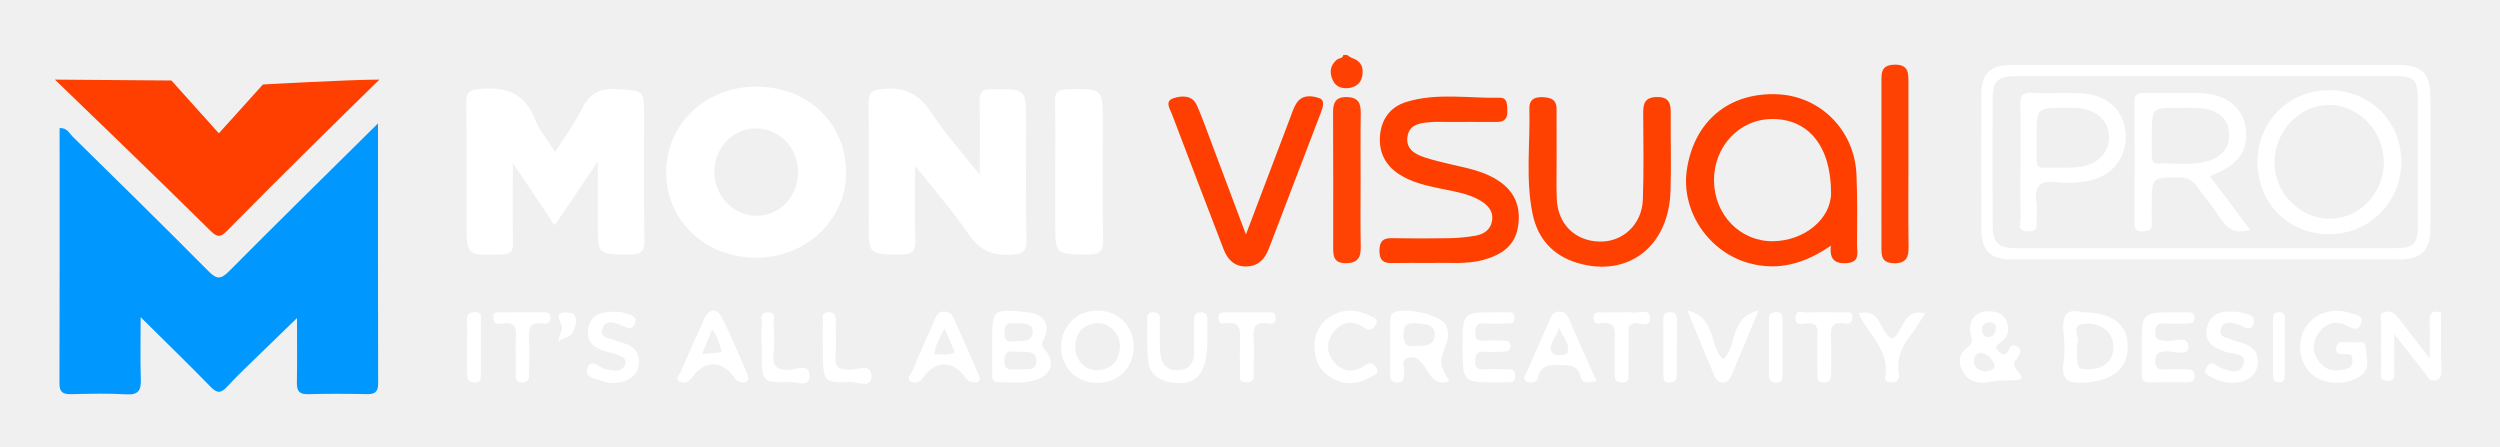
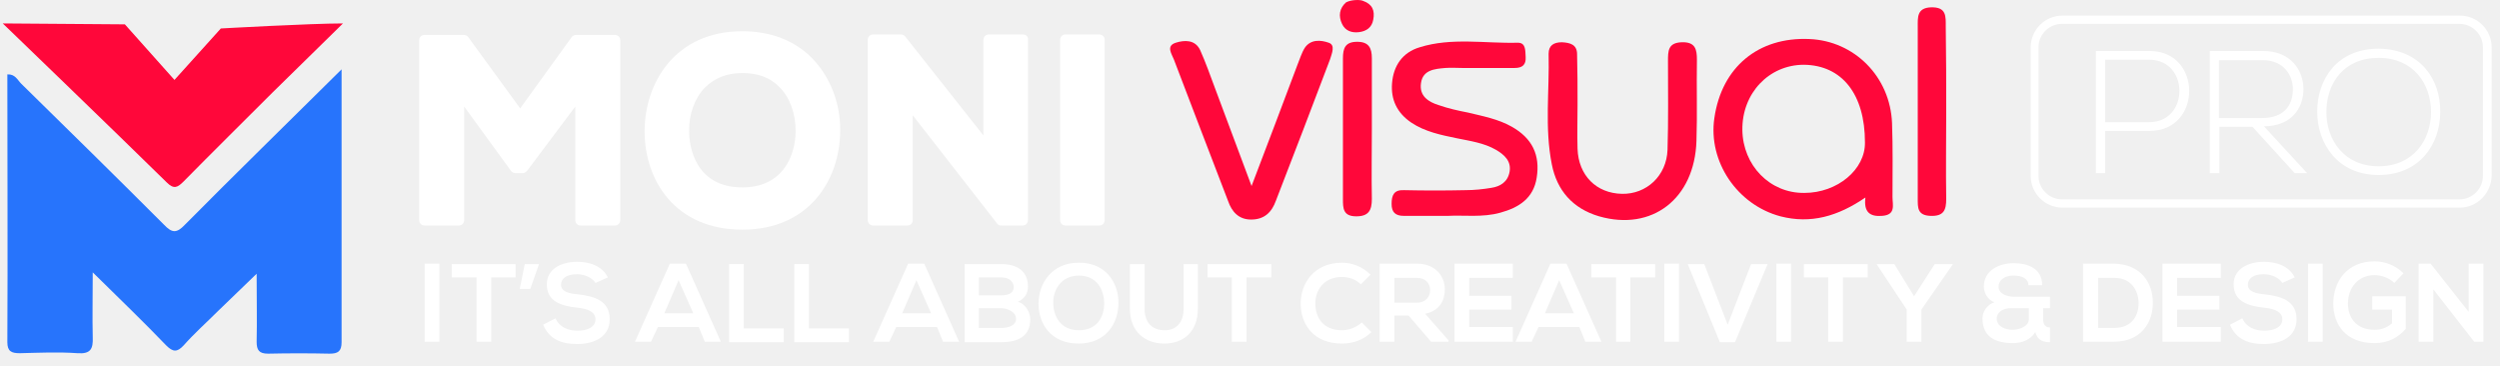
- <svg xmlns="http://www.w3.org/2000/svg" version="1.1" id="Layer_1" x="0px" y="0px" viewBox="338 330 700 125" fill="#FFFFFF" style="enable-background:new 0 0 1366 768;" xml:space="preserve">
+ <svg xmlns="http://www.w3.org/2000/svg" version="1.1" id="Layer_1" x="0px" y="0px" viewBox="0 0 544.3 79.6" style="enable-background:new 0 0 544.3 79.6;" xml:space="preserve">
  <style type="text/css">
- 	.st0{fill:#FE4103;}
- 	.st1{fill:#0098FE;}
- 	.st2{fill:#FE3F00;}
- 	.st3{fill:#FE4001;}
- 	.st4{fill:#FE3F01;}
- 	.st5{fill:#FFFFFF;}
- 	.st6{fill:#FE4204;}
- 	.st7{fill:#FE4305;}
- 	.st8{fill:#FFFFFF;}
- 	.st9{fill:#FFFFFF;}
- 	.st10{fill:#FFFFFF;}
- 	.st11{fill:#FFFFFF;}
- 	.st12{fill:#FFFFFF;}
- 	.st13{fill:#FFFFFF;}
- 	.st14{fill:#FFFFFF;}
- 	.st15{fill:#FFFFFF;}
- 	.st16{fill:#FFFFFF;}
- 	.st17{fill:#FFFFFF;}
- 	.st18{fill:#FFFFFF;}
+ 	.st0{fill:#FF073A;}
+ 	.st1{fill:#2774FC;}
+ 	.st2{fill:#FFFFFF;}
</style>
-   <path class="st0" d="M715.13,345.38c0.52,0.31,1,0.71,1.56,0.9c2.46,0.86,3.17,2.63,2.74,5c-0.38,2.04-1.79,3.09-3.74,3.36  c-1.94,0.27-3.66-0.32-4.52-2.19c-0.97-2.11-0.78-4.13,1.14-5.73c0.58-0.48,1.68-0.27,1.81-1.34  C714.47,345.38,714.8,345.38,715.13,345.38z" />
-   <path class="st1" d="M443.84,364.55c0,25.17-0.03,48.98,0.04,72.79c0.01,2.45-0.95,3.07-3.22,3.02c-5.48-0.12-10.97-0.13-16.45,0.01  c-2.49,0.06-3.12-0.99-3.08-3.23c0.1-5.57,0.03-11.15,0.03-18.09c-4.01,3.89-7.23,6.99-10.42,10.11c-3.07,3.01-6.22,5.94-9.13,9.1  c-1.75,1.9-2.85,1.89-4.67,0.02c-6.06-6.24-12.32-12.29-19.56-19.47c0,6.7-0.13,12.02,0.05,17.33c0.1,3.03-0.55,4.49-4.08,4.28  c-5.13-0.32-10.3-0.16-15.45-0.05c-2.25,0.05-3.25-0.52-3.25-3c0.07-23.82,0.04-47.63,0.04-71.51c2.07-0.13,2.7,1.46,3.67,2.41  c12.73,12.52,25.47,25.02,38.04,37.69c2.25,2.27,3.42,2.31,5.7,0.02C415.6,392.39,429.26,378.98,443.84,364.55z" />
-   <path class="st2" d="M444.23,352.29c-6.83,6.7-12.81,12.52-18.73,18.4c-7.98,7.91-15.95,15.83-23.83,23.83  c-1.62,1.64-2.59,2.23-4.59,0.24c-13.95-13.83-43.71-42.47-43.71-42.47l32.62,0.25l13.29,14.79l12.34-13.67  C411.61,353.66,435.7,352.29,444.23,352.29z" />
-   <path d="M493.45,372.57c2.77-4.39,5.55-8.09,7.54-12.16c2.09-4.28,4.9-5.75,9.72-5.45c7.63,0.47,7.65,0.13,7.65,7.5  c0,11.52-0.11,23.03,0.07,34.55c0.05,3.11-0.64,4.27-4.05,4.25c-9-0.05-9,0.12-9-8.62c0-5.26,0-10.52,0-17.38  c-4.42,6.53-8.09,11.94-12.08,17.83c-3.8-5.68-7.38-11.01-11.71-17.48c0,8.26-0.1,15.25,0.05,22.22c0.05,2.48-0.53,3.36-3.26,3.43  c-9.76,0.25-9.76,0.37-9.76-9.29c0-11.02,0.1-22.05-0.07-33.07c-0.04-2.88,0.56-3.64,3.71-3.97c7.45-0.78,12.67,1.16,15.52,8.49  C488.97,366.42,491.21,369.01,493.45,372.57z" />
-   <path d="M612.34,378.95c0-7.59,0.1-13.92-0.05-20.25c-0.06-2.56,0.35-3.69,3.4-3.71c9.63-0.06,9.63-0.21,9.63,9.32  c0,10.84-0.13,21.68,0.08,32.52c0.06,3.32-0.69,4.3-4.26,4.5c-5.34,0.3-8.86-1.28-11.92-5.75c-4.32-6.32-9.41-12.12-15-19.19  c0,7.68-0.16,14.16,0.07,20.62c0.11,3.11-0.64,4.26-4.04,4.24c-9-0.05-9,0.12-9-8.59c0-11.17,0.1-22.34-0.06-33.51  c-0.04-3.02,0.58-3.97,3.95-4.25c6.1-0.51,10.15,1.3,13.53,6.51C602.44,367.26,607.2,372.46,612.34,378.95z" />
-   <path class="st2" d="M739.22,403.63c-4.36,0-8.02-0.06-11.67,0.02c-2.35,0.06-3.27-0.99-3.3-3.24c-0.03-2.31,0.56-3.77,3.32-3.72  c5.48,0.1,10.96,0.09,16.44,0c2.3-0.04,4.62-0.29,6.89-0.65c2.45-0.39,4.46-1.61,4.87-4.24c0.45-2.86-1.38-4.59-3.66-5.86  c-3.24-1.79-6.87-2.33-10.44-3.07c-4.22-0.88-8.44-1.76-12.1-4.2c-3.76-2.52-5.5-6.14-5.18-10.53c0.34-4.67,2.81-8.19,7.36-9.59  c8.59-2.65,17.47-0.99,26.22-1.18c2.22-0.05,2.02,2.15,2.08,3.8c0.07,2.06-0.87,3-2.97,2.98c-4.65-0.04-9.3-0.01-13.95-0.01  c-1.49,0-3-0.08-4.48,0.05c-2.85,0.24-5.98,0.47-6.55,4c-0.55,3.44,2,4.98,4.83,5.89c2.51,0.81,5.09,1.43,7.67,2.02  c4.04,0.93,8.11,1.71,11.77,3.77c5.41,3.05,7.64,7.49,6.68,13.58c-0.86,5.47-4.72,7.93-9.68,9.31  C748.46,404.12,743.47,403.43,739.22,403.63z" />
-   <path class="st3" d="M773.86,373.77c0,3.95-0.12,7.9,0.03,11.84c0.25,7.08,5.06,11.85,11.93,12.03c6.55,0.17,11.92-4.75,12.18-11.75  c0.29-7.89,0.14-15.79,0.1-23.69c-0.01-2.66,0-4.91,3.71-5.03c3.64-0.11,4.03,1.92,4,4.71c-0.07,7.24,0.18,14.48-0.07,21.71  c-0.52,15.47-11.92,24.18-25.97,20.06c-7.08-2.08-11.27-6.96-12.67-13.87c-1.98-9.75-0.61-19.68-0.87-29.53  c-0.06-2.25,1.35-3.12,3.59-3.05c2.25,0.07,4,0.6,4.02,3.24c0.03,4.44,0.01,8.88,0.01,13.33  C773.85,373.77,773.86,373.77,773.86,373.77z" />
-   <path class="st4" d="M686.86,395.65c4.36-11.5,8.3-21.91,12.26-32.32c0.58-1.53,1.06-3.16,1.95-4.51c1.56-2.39,4.34-2.05,6.33-1.34  c1.82,0.65,0.89,2.86,0.32,4.36c-4.79,12.58-9.61,25.15-14.42,37.72c-1.15,3.01-3.04,5.08-6.56,5.05c-3.33-0.04-5.09-2.12-6.16-4.89  c-4.84-12.56-9.64-25.13-14.42-37.72c-0.6-1.57-2.15-3.71,0.5-4.53c2.29-0.71,5.17-0.9,6.46,2.02c1.46,3.3,2.67,6.71,3.94,10.09  C680.19,377.86,683.29,386.16,686.86,395.65z" />
-   <path class="st5" d="M633.46,377.52c0-6.24,0.1-12.49-0.05-18.73c-0.06-2.57,0.36-3.74,3.43-3.8c9.96-0.18,9.95-0.33,9.95,9.64  c0,10.85-0.13,21.69,0.08,32.54c0.06,3.32-1,4.12-4.23,4.09c-9.18-0.07-9.18,0.08-9.18-8.95  C633.46,387.38,633.46,382.45,633.46,377.52z" />
-   <path class="st6" d="M872.36,375.97c0,7.72-0.07,15.44,0.04,23.16c0.04,2.96-0.67,4.64-4.14,4.57c-3.52-0.07-3.46-2.23-3.46-4.66  c0.02-15.28,0.01-30.55,0.01-45.83c0-2.49-0.29-4.99,3.58-5.1c4.13-0.12,3.97,2.46,3.97,5.2  C872.35,360.86,872.36,368.42,872.36,375.97z" />
-   <path class="st7" d="M718.97,380.34c0,6.25-0.09,12.5,0.04,18.75c0.06,3.01-0.84,4.6-4.21,4.6c-3.55,0-3.51-2.24-3.51-4.63  c0-12.5,0.04-25.01-0.03-37.51c-0.02-2.74,0.64-4.42,3.84-4.37c3.11,0.05,3.95,1.63,3.91,4.4  C718.91,367.84,718.97,374.09,718.97,380.34z" />
-   <path class="st8" d="M996.39,425.77c1.35,0.56,3.99-1.04,4,1.44c0.01,2.69,1.72,5.93-1.56,8.14c-4.1,2.75-10.44,2.41-13.86-0.86  c-3.21-3.07-3.87-8.81-1.48-12.75c2.44-4,7.76-5.82,12.68-4.06c1.25,0.45,3.8,0.5,2.91,2.95c-0.82,2.25-2.45,1.34-3.98,0.54  c-2.94-1.53-5.6-0.77-7.55,1.65c-2.01,2.5-2.4,5.32-0.4,8.17c1.89,2.69,4.39,3.17,7.43,2.42c1.32-0.33,2.08-0.9,2.1-2.28  c0.02-1.04-0.03-1.97-1.49-1.97c-1.42,0-3.48,0.37-3.02-1.97C992.66,424.8,994.94,426.23,996.39,425.77z" />
-   <path class="st8" d="M1021.49,417.47c0.01,5.36-0.07,10.73,0.08,16.09c0.07,2.38-0.73,3.32-3.11,2.81  c-3.05-3.89-6.11-7.78-10.08-12.84c0,3.94,0.08,6.74-0.03,9.53c-0.06,1.44,0.86,3.66-1.94,3.59c-2.42-0.06-1.67-2.02-1.7-3.35  c-0.07-4.27-0.08-8.55,0.01-12.83c0.02-1.13-0.79-2.77,1.29-3.16c1.5-0.28,2.52,0.41,3.38,1.53c2.66,3.45,5.34,6.87,8.93,11.5  c0-4.45,0.13-7.35-0.04-10.23C1018.15,417.64,1019.11,416.81,1021.49,417.47z" />
-   <path class="st8" d="M937.67,427.31c0-9.89,0-9.89,9.95-9.86c1,0,1.99-0.02,2.99,0.01c1.05,0.03,1.96,0.19,1.88,1.62  c-0.08,1.39-1.04,1.48-2.05,1.5c-2.16,0.04-4.32,0.12-6.47-0.01c-2.08-0.13-2.45,0.88-2.5,2.65c-0.05,1.83,0.85,1.9,2.35,2.21  c2.44,0.51,6.85-1.9,6.93,1.6c0.06,3.06-4.32,1.07-6.68,1.37c-1.89,0.24-2.54,0.73-2.6,2.62c-0.06,2.06,0.85,2.5,2.66,2.4  c1.98-0.1,3.98-0.02,5.97-0.02c1.21,0,2.33,0.05,2.4,1.71c0.06,1.59-0.85,1.94-2.17,1.93c-3.48-0.01-6.97-0.07-10.45,0.03  c-1.82,0.05-2.25-0.82-2.21-2.39C937.72,432.23,937.67,429.77,937.67,427.31z" />
-   <path class="st9" d="M747.53,427.06c0-9.65,0-9.65,9.86-9.62c1,0,2,0.02,2.99,0c1.26-0.03,1.75,0.55,1.67,1.79  c-0.07,1.06-0.69,1.36-1.61,1.36c-2.33,0.01-4.66,0.12-6.98-0.02c-2.16-0.13-2.35,0.99-2.42,2.7c-0.09,1.94,0.9,2.14,2.43,2.08  c1.83-0.07,3.66-0.03,5.49,0c1.03,0.02,1.98,0.13,1.96,1.56c-0.03,1.39-0.96,1.55-1.99,1.57c-1.83,0.04-3.67,0.13-5.48-0.01  c-2.2-0.17-2.33,1.05-2.39,2.73c-0.07,1.78,0.65,2.3,2.33,2.21c1.99-0.1,3.99-0.05,5.98-0.01c1.26,0.02,2.77-0.36,2.87,1.71  c0.09,2.01-1.24,1.98-2.64,1.95c-0.66-0.01-1.33,0-1.99,0C747.53,437.12,747.53,437.12,747.53,427.06z" />
-   <path class="st10" d="M676.07,425.09c0,9.45-3.01,13.09-9.99,12.04c-3.44-0.52-6.14-2.33-6.57-5.77c-0.5-4.05-0.2-8.2-0.28-12.3  c-0.02-1.29,0.6-1.67,1.81-1.62c1.27,0.05,1.73,0.68,1.73,1.84c0.01,3.12-0.08,6.25,0.1,9.36c0.17,2.94,1.51,5.11,4.88,5.02  c3.32-0.09,4.62-2.12,4.61-5.21c-0.01-2.96,0.03-5.92-0.01-8.87c-0.02-1.34,0.29-2.17,1.91-2.15c1.67,0.02,1.84,0.97,1.82,2.24  C676.05,421.47,676.07,423.28,676.07,425.09z" />
-   <path class="st11" d="M963.09,417.25c0.66,0.04,1.36-0.03,1.98,0.16c1.72,0.54,4.6,0.46,3.92,3.08c-0.73,2.81-2.81,0.79-4.39,0.34  c-1.76-0.5-3.95-1.13-4.72,1.12c-0.91,2.64,1.82,2.56,3.31,3.25c1.04,0.48,2.22,0.64,3.3,1.05c2.39,0.91,3.88,2.61,3.73,5.22  c-0.16,2.73-1.71,4.55-4.39,5.34c-3.24,0.95-6.22,0.2-9.05-1.42c-0.87-0.5-1.85-1.04-1.15-2.22c0.56-0.96,1.22-2.1,2.68-1.06  c0.4,0.28,0.83,0.54,1.28,0.74c2.33,1.02,5.41,2.25,6.48-0.67c1.23-3.37-2.72-2.96-4.55-3.56c-3.47-1.14-6.39-2.58-5.6-6.74  C956.63,418.14,959.55,417.05,963.09,417.25z" />
-   <path class="st8" d="M510.49,417.31c0.07,0.01,1.16-0.13,2.03,0.24c1.35,0.58,3.86,0.55,3.37,2.67c-0.61,2.69-2.53,1.44-4.25,0.75  c-1.83-0.74-4.23-1.49-4.98,1.17c-0.71,2.56,1.96,2.5,3.51,3.14c1.07,0.44,2.23,0.64,3.29,1.08c2.39,0.98,3.67,2.72,3.45,5.36  c-0.22,2.58-1.68,4.18-4.1,5.02c-2.13,0.73-4.26,0.67-6.33-0.1c-1.71-0.64-4.72-0.93-4.12-3.14c0.96-3.58,3.21-0.67,4.97-0.21  c1.1,0.29,2.27,0.47,3.4,0.47c1.33-0.01,2.14-0.96,2.4-2.13c0.26-1.2-0.84-1.72-1.71-2.08c-1.22-0.51-2.52-0.8-3.8-1.16  c-3.19-0.9-5.53-2.6-4.96-6.24C503.25,418.32,506.01,417.15,510.49,417.31z" />
-   <path class="st11" d="M706.04,426.75c0.02-3.37,1.52-6.52,5.02-8.44c3.43-1.87,7-1.68,10.43,0.06c0.99,0.5,2.83,0.89,1.63,2.74  c-0.82,1.26-1.73,1.7-3.24,0.62c-3.29-2.34-6.36-1.59-8.64,1.49c-1.96,2.66-1.83,5.71,0.31,8.18c2.32,2.68,5.35,3.16,8.41,1.03  c1.34-0.94,2.33-1,3.28,0.37c1.29,1.86-0.62,2.26-1.52,2.79c-3.52,2.06-7.2,2.32-10.84,0.25  C707.58,433.96,706.08,431.01,706.04,426.75z" />
-   <path class="st8" d="M820.49,430.58c4.05-3.32,1.5-11.65,9.91-13.61c-2.73,6.54-5.08,12.11-7.39,17.69  c-0.51,1.25-0.91,2.44-2.66,2.41c-1.47-0.03-1.97-0.96-2.42-2.06c-2.36-5.71-4.73-11.42-7.5-18.1  C818.85,418.94,816.48,427.12,820.49,430.58z" />
-   <path class="st12" d="M877.08,417.75c-1.48,2.21-2.7,4.33-4.2,6.22c-2.45,3.09-3.81,6.41-3.24,10.41c0.19,1.32,0.08,2.66-1.9,2.69  c-1.19,0.01-2.1-0.36-1.87-1.58c1.37-7.42-4.75-11.76-7.46-17.75c6.45-1.53,5.74,5.12,9.29,7.05  C871.15,423.55,870.33,416.1,877.08,417.75z" />
-   <path class="st13" d="M568.4,426.87c0-2.3-0.06-4.61,0.03-6.91c0.04-1-0.58-2.43,1.38-2.54c1.84-0.1,2.23,0.85,2.2,2.41  c-0.05,3.29,0.22,6.6-0.08,9.87c-0.3,3.2,0.98,3.76,3.93,3.82c2.1,0.04,6-1.81,6.15,1.58c0.17,3.95-3.88,1.78-5.86,1.86  C568.41,437.27,568.4,437.09,568.4,426.87z" />
-   <path class="st14" d="M482.41,428.98c0-1.48-0.13-2.97,0.03-4.43c0.31-2.82-0.39-4.46-3.71-3.97c-1.05,0.16-2.49,0.35-2.61-1.41  c-0.15-2.2,1.54-1.7,2.75-1.71c3.65-0.05,7.31-0.02,10.96-0.02c1.2,0,2.42-0.05,2.27,1.72c-0.12,1.38-1.14,1.59-2.12,1.42  c-3.79-0.65-3.97,1.57-3.86,4.35c0.13,3.12,0.05,6.24,0.02,9.36c-0.01,1.28,0.19,2.72-1.86,2.78c-2.12,0.06-1.83-1.41-1.86-2.67  C482.38,432.59,482.41,430.78,482.41,428.98z" />
-   <path class="st8" d="M687.39,417.45c1.83,0,3.65-0.01,5.48,0c1.13,0.01,2.4-0.23,2.32,1.62c-0.07,1.82-1.39,1.65-2.45,1.49  c-3.28-0.51-3.95,1.06-3.75,3.91c0.21,3.11,0.09,6.24,0.03,9.36c-0.03,1.36,0.53,3.1-1.88,3.23c-2.58,0.14-1.89-1.72-1.93-3.02  c-0.08-2.63-0.06-5.26-0.02-7.88c0.05-3.07,0.75-6.58-4.45-5.58c-0.95,0.18-1.47-0.38-1.55-1.4c-0.1-1.29,0.5-1.74,1.71-1.73  C683.07,417.47,685.23,417.45,687.39,417.45z" />
-   <path class="st11" d="M846.85,428.88c0-1.64-0.12-3.29,0.03-4.91c0.22-2.4-0.38-3.74-3.19-3.42c-1.1,0.12-2.9,0.73-2.95-1.44  c-0.06-2.6,2.03-1.57,3.24-1.62c3.31-0.13,6.62-0.09,9.93-0.02c1.17,0.02,2.89-0.54,2.75,1.68c-0.11,1.76-1.55,1.56-2.58,1.41  c-3.13-0.45-3.53,1.19-3.41,3.72c0.16,3.43,0.01,6.88,0.05,10.32c0.02,1.51-0.31,2.49-2.17,2.48c-1.8-0.01-1.67-1.17-1.68-2.31  C846.84,432.81,846.86,430.84,846.85,428.88z" />
-   <path class="st11" d="M792.35,417.45c0.83,0,1.69-0.16,2.48,0.03c1.75,0.41,4.67-1.28,5.09,1.14c0.61,3.53-2.72,1.64-4.25,1.91  c-2.08,0.36-1.65,1.71-1.67,2.91c-0.05,3.6,0.03,7.21-0.05,10.81c-0.02,1.14,0.6,2.75-1.63,2.82c-2.3,0.07-2.21-1.4-2.2-2.93  c0.01-2.62,0.03-5.24,0-7.86c-0.04-2.92,1.08-6.68-4.32-5.73c-1.18,0.21-1.73-0.63-1.63-1.86c0.09-1.14,0.93-1.21,1.74-1.22  C788.05,417.43,790.2,417.46,792.35,417.45z" />
-   <path class="st12" d="M551.28,427.26c0-2.14-0.12-4.28,0.05-6.41c0.1-1.23-1.01-3.24,1.53-3.38c2.62-0.15,1.71,1.9,1.76,3.15  c0.11,2.79,0.25,5.61-0.02,8.38c-0.31,3.29,0.55,4.66,4.24,4.56c1.94-0.05,5.93-2.13,5.85,1.84c-0.06,3.15-3.73,1.52-5.72,1.58  C551.28,437.19,551.28,437.06,551.28,427.26z" />
-   <path class="st14" d="M468.77,427.01c0-2.46,0.07-4.92-0.02-7.37c-0.07-1.75,0.72-2.25,2.36-2.23c1.92,0.02,1.52,1.35,1.53,2.4  c0.03,4.91,0.02,9.83,0.01,14.74c0,1.31,0.16,2.65-1.95,2.54c-1.98-0.11-1.92-1.37-1.92-2.71  C468.76,431.92,468.76,429.47,468.77,427.01z" />
-   <path class="st15" d="M837.11,427.31c0,2.61,0.02,5.21-0.01,7.82c-0.01,0.99-0.14,1.95-1.55,1.98c-1.39,0.03-2.22-0.46-2.22-1.91  c-0.01-5.37,0-10.75,0-16.12c0-1.25,0.73-1.61,1.89-1.67c1.58-0.08,1.93,0.74,1.91,2.08C837.08,422.1,837.11,424.7,837.11,427.31z" />
-   <path class="st15" d="M807.52,427.38c0,2.61,0.01,5.21,0,7.82c-0.01,1.44-0.83,1.94-2.22,1.91c-1.42-0.03-1.54-0.99-1.55-1.98  c-0.03-5.21,0-10.42-0.03-15.63c-0.01-1.34,0.33-2.12,1.91-2.09c1.58,0.02,1.93,0.85,1.92,2.17c-0.02,2.61-0.01,5.21-0.01,7.82  C807.53,427.38,807.52,427.38,807.52,427.38z" />
-   <path class="st5" d="M977.76,427.51c0,2.45,0,4.89,0,7.34c0,1.21-0.12,2.31-1.83,2.18c-1.39-0.1-1.47-1.07-1.48-2.05  c-0.02-5.22-0.01-10.44-0.02-15.66c0-1.09,0.24-1.83,1.6-1.88c1.76-0.07,1.75,1.02,1.74,2.23  C977.75,422.29,977.77,424.9,977.76,427.51z" />
-   <path d="M498.59,422.44c-0.5,2.05-2.43,1.9-4.24,3.19c0.2-2.27,1.79-3.27,0.53-5.54c-1.66-2.99,1.49-2.8,3.64-2.34  C499.39,419.3,499.27,420.86,498.59,422.44z" />
-   <path class="st16" d="M498.59,422.44c-0.03-1.56-0.05-3.12-0.08-4.69C499.84,419.29,499.32,420.86,498.59,422.44z" />
-   <path d="M549.71,354.26c-14.13,0-25.11,10.4-25.19,23.85c-0.08,13.67,11.07,24.2,25.47,24.05c14.05-0.15,25.1-10.88,24.91-24.18  C574.7,364.27,564.07,354.26,549.71,354.26z M549.63,390.42c-6.41-0.13-11.63-5.67-11.61-12.31c0.02-6.8,5.13-12.15,11.61-12.15  c6.71,0,11.92,5.51,11.81,12.49C561.33,385.23,556.08,390.56,549.63,390.42z" />
-   <path class="st17" d="M1018.5,357.04c-0.02-6.52-2.41-8.85-9.02-8.86c-17.95-0.02-35.9-0.01-53.86-0.01  c-18.12,0-36.24-0.02-54.35,0.01c-6.02,0.01-8.47,2.41-8.49,8.29c-0.04,12.5-0.03,25,0,37.5c0.01,6.24,2.43,8.67,8.67,8.67  c36.07,0.02,72.14,0.02,108.21,0c6.25,0,8.81-2.46,8.84-8.6C1018.56,381.71,1018.54,369.37,1018.5,357.04z M1015,392.9  c-0.02,5.56-1.06,6.6-6.73,6.6c-35.06,0.02-70.12,0.02-105.19,0c-5.75,0-7.12-1.29-7.14-6.89c-0.05-11.51-0.05-23.02,0-34.53  c0.03-5.61,1.31-6.78,7.17-6.79c17.45-0.02,34.9-0.01,52.34-0.01c17.61,0,35.23-0.01,52.84,0.01c5.7,0.01,6.69,0.97,6.7,6.57  C1015.04,369.56,1015.04,381.23,1015,392.9z" />
-   <path class="st2" d="M857.97,398.55c0.05-6.57,0.12-13.15-0.16-19.71c-0.54-12.35-10.05-21.9-22.06-22.44  c-13.63-0.61-23.39,7.5-25.43,21.12c-1.73,11.6,6.16,23.23,17.7,26.24c8.14,2.12,15.36,0,22.63-4.97c-0.47,3.9,1.2,5.12,4.47,4.88  C858.91,403.39,857.96,400.64,857.97,398.55z M834.46,397.54c-9.14,0.11-16.41-7.3-16.53-16.85c-0.13-9.75,7.16-17.44,16.48-17.37  c10.15,0.07,16.26,7.82,16.29,20.67C850.71,391.24,843.29,397.43,834.46,397.54z" />
-   <path class="st12" d="M630.72,428.07c-0.98-1.2-1.22-1.57-0.46-3.09c2.01-4.03,0.09-7.05-4.39-7.53  c-10.07-1.08-10.07-1.08-10.07,8.88c0,0.16,0,0.33,0,0.49c0,2.46-0.02,4.93,0.01,7.39c0.02,1.28-0.2,2.84,1.81,2.81  c3.47-0.06,6.99,0.48,10.39-0.64C632.32,434.97,633.56,431.55,630.72,428.07z M622.92,420.57c1.87-0.05,4.22-0.08,4.21,2.29  c-0.01,3.07-2.82,2.53-5.5,2.73c-1.37,0.22-2.39-0.22-2.4-2.6C619.22,419.95,621.2,420.61,622.92,420.57z M623.5,433.44  c-2.22-0.1-4.4,0.75-4.27-2.62c0.12-3.02,2.04-2.36,3.7-2.32c2.18,0.05,5.3-0.59,5.23,2.71C628.08,434.29,625,433.11,623.5,433.44z" />
-   <path class="st12" d="M921.01,417.44c-4.77-1.4-5.72,1.46-5.19,6.08c0.3,2.6,0.38,5.3-0.02,7.87c-0.77,4.99,1.37,6.11,6.02,5.75  c7.11-0.54,11.36-3.4,11.88-8.82C934.36,421.36,930.11,417.46,921.01,417.44z M922.81,433.41c-3.25,0.02-3.25,0.02-3.25-7.05  c1.32-1.49-2.67-5.73,2.82-5.77c4.16-0.03,7.27,2.58,7.39,6.3C929.9,430.84,927.19,433.38,922.81,433.41z" />
-   <path class="st18" d="M645.32,416.97c-5.96,0.02-10.31,4.45-10.2,10.38c0.1,5.75,4.33,9.86,10.15,9.86c6,0,10.24-4.32,10.16-10.33  C655.35,421.16,651.06,416.95,645.32,416.97z M645.71,433.65c-3.61,0.37-6.63-2.61-6.62-6.42c0-3.82,1.93-6.27,5.82-6.72  c3.51-0.4,6.61,2.74,6.7,6.45C651.43,430.73,649.64,433.24,645.71,433.65z" />
-   <path class="st11" d="M743.03,426.03c0.59-1.58,0.51-3.28-0.06-4.85c-1.12-3.08-12.92-5.63-15.23-3.28  c-0.38,0.39-0.46,1.19-0.46,1.8c-0.04,4.94-0.01,9.87-0.03,14.81c0,1.43,0.12,2.58,2.08,2.57c2.2-0.01,1.52-1.57,1.81-2.74  c0.35-1.4-1.26-3.47,1.2-4.15c2.4-0.65,3.57,1.03,4.72,2.73c1.54,2.26,2.72,5.2,6.75,3.83C740.9,431.63,740.93,431.64,743.03,426.03  z M734.12,426.84c-2.42,0.51-3.07-0.66-3.12-3.18c-0.06-2.7,0.97-3.31,3.43-3.14c2.36,0.17,5.16,0.1,5.28,3  C739.84,426.88,736.88,426.88,734.12,426.84z" />
-   <path class="st18" d="M902.5,430.79c0.37-0.25,0.52-0.82,0.77-1.24c0.55-0.93,0.74-1.74-0.42-2.45c-1.05-0.64-1.7-0.66-2.27,0.59  c-0.56,1.24-1.2,2.37-2.83,0.81c-1.65-1.59-0.28-2.08,0.74-2.87c2.01-1.54,2.16-3.57,1.33-5.73c-0.83-2.15-2.74-2.65-4.81-2.77  c-3.89,0.01-5.96,2.45-5.25,6.44c0.25,1.41,0.97,2.45-0.79,3.66c-2.49,1.71-2.85,4.33-1.3,6.96c1.65,2.79,4.45,3.42,7.33,2.78  c2.36-0.52,4.55-0.47,6.86-0.47C907.48,436.49,899.82,432.62,902.5,430.79z M893.97,434.05c-1.68-0.3-3.21-0.84-3.26-2.94  c-0.03-1.35,0.91-2.45,2.05-2.3c1.87,0.24,3.24,1.82,3.69,3.46C896.82,433.6,895.06,433.7,893.97,434.05z M896.8,422.24  c-0.2,1.27-0.86,2.26-2.23,2.15c-1.11-0.09-1.6-1.11-1.62-2.14c-0.02-1.44,1-2.04,2.28-2.01  C896.41,420.27,896.96,421.04,896.8,422.24z" />
-   <path class="st8" d="M777.36,419.37c-0.59-1.39-1.21-2.17-2.83-2.12c-1.45,0.04-1.99,0.89-2.48,2.01  c-2.17,4.96-4.41,9.89-6.54,14.87c-0.39,0.91-1.5,2.21,0.28,2.83c1.13,0.39,2.55,0.13,2.84-1.25c0.73-3.4,3.05-3.58,5.94-3.51  c2.78,0.06,5.25-0.11,6.07,3.39c0.46,1.95,2.2,1.55,4.39,1.13C782.38,430.76,779.79,425.1,777.36,419.37z M776.83,428.92  c-0.2,0.51-3.53,0.74-4.01,0.09c-1.88-2.53,1.12-4.21,1.63-7.32C775.78,424.62,777.78,426.46,776.83,428.92z" />
-   <path class="st18" d="M547.4,435.13c-2.42-5.45-4.63-11.26-7.58-16.69c-1.26-2.33-3.52-1.77-4.7,0.95c-2.13,4.94-4.44,9.8-6.5,14.77  c-0.32,0.78-1.97,2.04-0.17,2.78c1.12,0.46,2.35,0.19,3.32-1.24c3.33-4.87,8.57-4.87,11.76-0.09c0.76,1.13,1.59,1.52,2.84,1.43  C547.56,436.96,547.64,436.26,547.4,435.13z M534.59,429.12c0.99-2.43,1.77-4.34,2.83-6.92c1.73,2.3,2.68,6.41,2.68,6.41  S536.92,429.03,534.59,429.12z" />
-   <path class="st8" d="M611.98,434.84c-2.31-5.26-4.62-10.52-6.95-15.78c-0.49-1.11-1.19-1.77-2.61-1.82  c-1.81-0.07-2.21,1.14-2.73,2.32c-2.12,4.81-4.26,9.6-6.29,14.45c-0.37,0.88-1.91,2.07-0.23,2.88c1.13,0.55,2.36,0.22,3.34-1.2  c3.37-4.9,8.39-4.87,11.81,0.03c0.82,1.17,1.72,1.38,2.92,1.32c0.81-0.05,1.13-0.51,1.08-1.27  C612.2,435.45,612.11,435.13,611.98,434.84z M599.65,429.36c0.22-2.66,1.29-4.54,2.89-7.34c1.15,2.73,1.96,4.64,2.79,6.61  C603.44,429.78,601.66,428.84,599.65,429.36z" />
-   <path class="st5" d="M990.21,355.25c-11.36,0.02-20.09,8.71-20.1,20.04c-0.02,11.48,8.52,20.21,19.84,20.28  c11.42,0.07,20.45-8.93,20.42-20.36C1010.35,363.93,1001.56,355.23,990.21,355.25z M990.17,391.25c-8.51-0.12-15.56-7.57-15.32-16.2  c0.24-8.61,7.24-15.73,15.38-15.66c8.42,0.08,15.37,7.51,15.24,16.3C1005.34,384.35,998.44,391.37,990.17,391.25z" />
-   <path class="st17" d="M956.78,379.33c0.67-0.3,1.23-0.55,1.79-0.8c6.78-2.93,9.23-6.99,8.09-13.39c-0.94-5.3-5.83-8.9-12.55-9.05  c-5.14-0.11-10.29,0.02-15.43-0.05c-1.85-0.02-3.07,0.05-3.05,2.51c0.12,11.33,0.08,22.66,0.02,33.99c-0.01,1.67,0.5,2.27,2.25,2.26  c1.85-0.02,2.8-0.45,2.63-2.49c-0.14-1.63-0.03-3.28-0.03-4.92c0-7.85,0-7.74,7.79-7.68c2.27,0.02,3.67,0.77,4.91,2.53  c2.17,3.1,4.66,5.99,6.71,9.16c1.84,2.86,4.08,4.15,8.12,2.89C964.17,389.16,960.54,384.33,956.78,379.33z M942.34,375.81  c-1.64,0.08-1.83-1.01-1.83-2.26c0.01-1.97,0-3.94,0-5.9c0-7.46,0-7.47,7.41-7.45c2.48,0.01,5.01-0.13,7.44,0.27  c3.73,0.62,6.52,2.6,6.77,6.7c0.26,4.19-1.96,6.76-5.95,7.93C951.63,376.43,946.96,375.59,942.34,375.81z" />
-   <path class="st5" d="M933.19,367.74c-0.32-6.88-5.19-11.37-12.85-11.64c-4.48-0.15-8.97,0.15-13.44-0.1  c-2.81-0.15-3.26,0.99-3.2,3.39c0.15,5.25,0.05,10.51,0.05,15.76c0,5.25-0.09,10.51,0.06,15.76c0.04,1.41-1.35,3.8,1.99,3.87  c3.58,0.08,2.23-2.45,2.42-4.12c0.15-1.3,0.19-2.65,0-3.93c-0.61-4.29,0.69-6.4,5.52-5.72c2.59,0.36,5.33,0.18,7.94-0.19  C928.98,379.8,933.5,374.54,933.19,367.74z M920.35,376.72c-3.27,0.42-6.63,0.13-9.95,0.27c-1.82,0.08-2.24-0.78-2.17-2.37  c0.08-2.13,0.02-4.27,0.02-6.41c0-8.06,0-8.06,8.37-8.03c1,0,2-0.05,2.99,0.04c5.29,0.47,8.59,3.32,8.9,7.62  C928.85,372.35,925.67,376.03,920.35,376.72z" />
+   <g id="Layer_1_1_">
+     <path class="st0" d="M296.9,0.2c2,0.7,2.6,2.1,2.2,4.1C298.8,6,297.6,6.8,296,7c-1.6,0.2-3-0.3-3.7-1.8c-0.8-1.7-0.6-3.4,0.9-4.7   C294.4-0.1,296.3-0.1,296.9,0.2z" />
+     <path class="st1" d="M74.4,15.1c0,20.5,0,40,0,59.4c0,2-0.8,2.5-2.6,2.5c-4.5-0.1-8.9-0.1-13.4,0c-2,0-2.5-0.8-2.5-2.6   c0.1-4.5,0-9.1,0-14.8c-3.3,3.2-5.9,5.7-8.5,8.2c-2.5,2.5-5.1,4.8-7.4,7.4c-1.4,1.5-2.3,1.5-3.8,0c-4.9-5.1-10-10-16-15.9   c0,5.5-0.1,9.8,0,14.1c0.1,2.5-0.4,3.7-3.3,3.5c-4.2-0.3-8.4-0.1-12.6,0c-1.8,0-2.7-0.4-2.7-2.4c0.1-19.4,0-38.9,0-58.3   c1.7-0.1,2.2,1.2,3,2C15,28.4,25.4,38.6,35.7,48.9c1.8,1.9,2.8,1.9,4.6,0C51.3,37.8,62.5,26.9,74.4,15.1z" />
+     <path class="st0" d="M74.7,5.1c-5.6,5.5-10.4,10.2-15.3,15C52.9,26.6,46.4,33,40,39.5c-1.3,1.3-2.1,1.8-3.7,0.2   C24.9,28.5,0.6,5.1,0.6,5.1l26.6,0.2L38,17.4L48.1,6.2C48.1,6.2,67.7,5.1,74.7,5.1z" />
+     <path class="st0" d="M315.3,47c-3.6,0-6.5,0-9.5,0c-1.9,0-2.7-0.8-2.7-2.6c0-1.9,0.5-3.1,2.7-3c4.5,0.1,8.9,0.1,13.4,0   c1.9,0,3.8-0.2,5.6-0.5c2-0.3,3.6-1.3,4-3.5c0.4-2.3-1.1-3.7-3-4.8c-2.6-1.5-5.6-1.9-8.5-2.5c-3.4-0.7-6.9-1.4-9.9-3.4   c-3.1-2.1-4.5-5-4.2-8.6c0.3-3.8,2.3-6.7,6-7.8c7-2.2,14.3-0.8,21.4-1c1.8,0,1.6,1.8,1.7,3.1c0.1,1.7-0.7,2.4-2.4,2.4   c-3.8,0-7.6,0-11.4,0c-1.2,0-2.4-0.1-3.7,0c-2.3,0.2-4.9,0.4-5.3,3.3c-0.4,2.8,1.6,4.1,3.9,4.8c2,0.7,4.2,1.2,6.3,1.6   c3.3,0.8,6.6,1.4,9.6,3.1c4.4,2.5,6.2,6.1,5.4,11.1c-0.7,4.5-3.9,6.5-7.9,7.6C322.9,47.4,318.8,46.8,315.3,47z" />
+     <path class="st0" d="M343.6,22.7c0,3.2-0.1,6.4,0,9.7c0.2,5.8,4.1,9.7,9.7,9.8c5.3,0.1,9.7-3.9,9.9-9.6c0.2-6.4,0.1-12.9,0.1-19.3   c0-2.2,0-4,3-4.1s3.3,1.6,3.3,3.8c-0.1,5.9,0.1,11.8-0.1,17.7c-0.4,12.6-9.7,19.7-21.2,16.4c-5.8-1.7-9.2-5.7-10.3-11.3   c-1.6-8-0.5-16.1-0.7-24.1c0-1.8,1.1-2.5,2.9-2.5c1.8,0.1,3.3,0.5,3.3,2.6C343.6,15.4,343.6,19,343.6,22.7L343.6,22.7z" />
+     <path class="st0" d="M272.6,40.5c3.6-9.4,6.8-17.9,10-26.4c0.5-1.2,0.9-2.6,1.6-3.7c1.3-1.9,3.5-1.7,5.2-1.1   c1.5,0.5,0.7,2.3,0.3,3.6c-3.9,10.3-7.8,20.5-11.8,30.8c-0.9,2.5-2.5,4.1-5.4,4.1c-2.7,0-4.2-1.7-5-4c-3.9-10.2-7.9-20.5-11.8-30.8   c-0.5-1.3-1.8-3,0.4-3.7c1.9-0.6,4.2-0.7,5.3,1.6c1.2,2.7,2.2,5.5,3.2,8.2C267.2,26,269.7,32.8,272.6,40.5z" />
+     <path class="st0" d="M423.9,24.4c0,6.3-0.1,12.6,0,18.9c0,2.4-0.5,3.8-3.4,3.7c-2.9-0.1-2.8-1.8-2.8-3.8c0-12.5,0-24.9,0-37.4   c0-2-0.2-4.1,2.9-4.2c3.4-0.1,3.2,2,3.2,4.2C423.9,12.1,423.9,18.3,423.9,24.4z" />
+     <path class="st0" d="M298.8,28c0,5.1-0.1,10.2,0,15.3c0,2.5-0.7,3.8-3.4,3.8c-2.9,0-2.9-1.8-2.9-3.8c0-10.2,0-20.4,0-30.6   c0-2.2,0.5-3.6,3.1-3.6c2.5,0,3.2,1.3,3.2,3.6C298.8,17.8,298.8,22.9,298.8,28z" />
+     <path class="st0" d="M412.2,42.9c0-5.4,0.1-10.7-0.1-16.1c-0.4-10.1-8.2-17.9-18-18.3C383,8,375,14.6,373.4,25.7   c-1.4,9.5,5,18.9,14.4,21.4c6.6,1.7,12.5,0,18.5-4.1c-0.4,3.2,1,4.2,3.6,4C413,46.8,412.2,44.6,412.2,42.9z M393,42   c-7.5,0.1-13.4-6-13.5-13.7c-0.1-8,5.8-14.2,13.4-14.2c8.3,0.1,13.3,6.4,13.3,16.9C406.3,36.9,400.2,42,393,42z" />
+     <g>
+       <path class="st2" d="M535.8,45.2h-86.6c-3.8,0-6.9-3.1-6.9-6.9v-28c0-3.8,3.1-6.9,6.9-6.9h86.6c3.8,0,6.9,3.1,6.9,6.9v28    C542.6,42.1,539.5,45.2,535.8,45.2z M449.1,5.2c-2.8,0-5.1,2.3-5.1,5.1v28c0,2.8,2.3,5.1,5.1,5.1h86.6c2.8,0,5.1-2.3,5.1-5.1v-28    c0-2.8-2.3-5.1-5.1-5.1C535.7,5.2,449.1,5.2,449.1,5.2z" />
+     </g>
+     <g>
+       <path class="st2" d="M458.5,28.5v9.2h-2V11.1c3.9,0,7.8,0,11.7,0c11.5,0,11.5,17.4,0,17.4H458.5z M458.5,13v13.6h9.6    c8.8,0,8.8-13.6,0-13.6H458.5z" />
+       <path class="st2" d="M502.5,37.7h-2.7l-9.2-10.1h-7.2v10.1h-2.1V11.1c3.9,0,7.8,0,11.7,0c5.8,0,8.7,4.1,8.7,8.3    c0,4.3-2.8,8.1-8.6,8.1L502.5,37.7z M483.3,25.7h9.4c4.6,0,6.7-2.6,6.7-6.3c0-3.1-2.1-6.3-6.5-6.3h-9.6V25.7z" />
+       <path class="st2" d="M531.5,24.4c0,7-4.5,13.7-13.4,13.7c-8.9,0-13.4-6.8-13.4-13.8c0-7.1,4.4-13.7,13.4-13.7    C527.1,10.7,531.6,17.2,531.5,24.4z M506.7,24.4c0,6,3.8,11.8,11.4,11.8c7.6,0,11.4-5.8,11.4-11.8c0-6.1-3.8-11.8-11.4-11.8    S506.7,18.1,506.7,24.4z" />
+     </g>
+     <g>
+       <path class="st2" d="M133.9,7.6h-8.4c-0.4,0-0.8,0.2-1,0.5l-11.2,15.5L102,8.1c-0.2-0.3-0.6-0.5-1-0.5h-8.5    c-0.7,0-1.2,0.5-1.2,1.2v39.1c0,0.7,0.5,1.2,1.2,1.2h7.4c0.7,0,1.2-0.5,1.2-1.2V23.2l10.2,14c0.2,0.3,0.6,0.5,1,0.5h1.5    c0.4,0,0.7-0.2,1-0.5l10.5-14v24.7c0,0.7,0.5,1.2,1.2,1.2h7.4c0.7,0,1.2-0.5,1.2-1.2V8.8C135.1,8.1,134.6,7.6,133.9,7.6z" />
+       <path class="st2" d="M161.7,6.8c-14.7,0-21.3,11.3-21.3,21.8c0,10.6,6.6,21.4,21.3,21.4c14.5,0,21.2-10.8,21.3-21.4    c0.1-6.1-2.2-11.9-6.1-15.9C173.1,8.8,167.8,6.8,161.7,6.8z M161.7,40.8c-10.5,0-11.6-9.3-11.6-12.1c-0.1-3.8,1.2-7.3,3.4-9.6    c2.1-2.1,4.8-3.2,8.2-3.2s6.1,1,8.1,3.1c2.3,2.3,3.5,5.8,3.5,9.6C173.2,34.5,170.1,40.8,161.7,40.8z" />
+       <path class="st2" d="M222.8,7.5h-7.4c-0.7,0-1.2,0.5-1.2,1.2v20.8L197.2,8c-0.2-0.3-0.6-0.5-1-0.5h-6c-0.7,0-1.2,0.5-1.2,1.2v39.2    c0,0.7,0.5,1.2,1.2,1.2h7.4c0.7,0,1.2-0.5,1.2-1.2V25.1l18.4,23.6c0.2,0.3,0.6,0.4,0.9,0.4c0.1,0,0.2,0,0.3,0h4.3    c0.7,0,1.2-0.5,1.2-1.2V8.7C224,8,223.5,7.5,222.8,7.5z" />
+       <path class="st2" d="M239.4,7.5h-7.3c-0.7,0-1.2,0.5-1.2,1.2v39.2c0,0.7,0.5,1.2,1.2,1.2h7.3c0.7,0,1.2-0.5,1.2-1.2V8.8    C240.7,8.1,240.1,7.5,239.4,7.5z" />
+     </g>
+   </g>
+   <g id="Layer_4">
+     <g>
+       <path class="st2" d="M92.5,74.4v-17h3.2v17H92.5z" />
+       <path class="st2" d="M103.8,60.4h-5.4v-2.9c4.9,0,9,0,13.9,0v2.9H107v14h-3.2V60.4z" />
+       <path class="st2" d="M114.3,57.5h3.1l-1.9,5.4h-2.3L114.3,57.5z" />
+       <path class="st2" d="M129.7,61.6c-0.6-1-2.2-1.9-4-1.9c-2.4,0-3.5,1-3.5,2.3c0,1.5,1.7,1.9,3.8,2.1c3.5,0.4,6.8,1.4,6.8,5.4    c0,3.8-3.3,5.4-7.1,5.4c-3.5,0-6.1-1.1-7.4-4.2l2.7-1.4c0.8,1.9,2.7,2.7,4.8,2.7c2,0,3.9-0.7,3.9-2.5c0-1.6-1.7-2.3-3.9-2.5    c-3.5-0.4-6.7-1.3-6.7-5.1c0-3.5,3.4-4.9,6.6-4.9c2.6,0,5.4,0.8,6.7,3.4L129.7,61.6z" />
+       <path class="st2" d="M152.2,71.2h-8.9l-1.5,3.2h-3.5l7.6-17h3.5l7.6,17h-3.5L152.2,71.2z M147.8,61l-3.1,7.2h6.3L147.8,61z" />
+       <path class="st2" d="M162,57.5v14h8.7v3h-11.9v-17H162z" />
+       <path class="st2" d="M176.2,57.5v14h8.7v3H173v-17H176.2z" />
+       <path class="st2" d="M204.1,71.2h-8.9l-1.5,3.2h-3.5l7.6-17h3.5l7.6,17h-3.5L204.1,71.2z M199.6,61l-3.1,7.2h6.3L199.6,61z" />
+       <path class="st2" d="M223.9,62.4c0,1.3-0.6,2.6-2.2,3.3c2,0.6,2.7,2.7,2.7,3.8c0,3.8-2.8,5-6.3,5c-2.7,0-5.4,0-8,0v-17    c2.7,0,5.4,0,8,0C221.5,57.5,223.9,59,223.9,62.4z M213.2,64.3h4.9c2,0,2.7-0.8,2.7-1.8c0-0.8-0.6-2.1-2.7-2.1h-4.9V64.3z     M213.2,71.4h4.9c1.3,0,3.2-0.4,3.2-2c0-1.5-1.9-2.3-3.2-2.3h-4.9V71.4z" />
+       <path class="st2" d="M243.6,66c0,4.4-2.7,8.8-8.7,8.8s-8.7-4.3-8.7-8.7s2.9-8.9,8.7-8.9C240.8,57.1,243.7,61.6,243.6,66z     M229.4,66.1c0.1,2.8,1.6,5.8,5.6,5.8s5.5-3,5.5-5.8c0-2.9-1.5-6.1-5.5-6.1S229.3,63.3,229.4,66.1z" />
+       <path class="st2" d="M260.9,57.5v9.7c0,5-3.1,7.6-7.3,7.6c-4.1,0-7.5-2.5-7.5-7.6v-9.7h3.2v9.7c0,3.1,1.7,4.7,4.4,4.7    c2.6,0,4.1-1.8,4.1-4.7v-9.7H260.9z" />
+       <path class="st2" d="M268.4,60.4H263v-2.9c4.9,0,9,0,13.9,0v2.9h-5.4v14h-3.2v-14H268.4z" />
+       <path class="st2" d="M298.7,72.3c-1.7,1.7-4,2.5-6.4,2.5c-6.3,0-9-4.3-9-8.7c0-4.4,2.9-8.9,9-8.9c2.3,0,4.5,0.9,6.2,2.6l-2.1,2.1    c-1.1-1.1-2.6-1.6-4.1-1.6c-4.1,0-5.9,3.1-5.8,5.9c0,2.8,1.6,5.7,5.8,5.7c1.5,0,3.1-0.6,4.3-1.7L298.7,72.3z" />
+       <path class="st2" d="M315.5,74.4h-3.8l-4.9-5.7h-3.1v5.7h-3.2v-17c2.7,0,5.4,0,8.1,0c4,0,6.1,2.7,6.1,5.6c0,2.3-1.1,4.7-4.3,5.3    l5.1,5.8L315.5,74.4L315.5,74.4z M303.7,60.5v5.4h4.9c2,0,2.9-1.4,2.9-2.7c0-1.4-0.9-2.7-2.9-2.7    C308.6,60.5,303.7,60.5,303.7,60.5z" />
+       <path class="st2" d="M329.5,74.4h-12.7c0-5.6,0-11.3,0-17h12.7v3.1H320v3.9h9.2v3H320v3.8h9.5V74.4z" />
+       <path class="st2" d="M344,71.2h-8.9l-1.5,3.2h-3.5l7.6-17h3.5l7.6,17h-3.5L344,71.2z M339.6,61l-3.1,7.2h6.3L339.6,61z" />
+       <path class="st2" d="M352,60.4h-5.4v-2.9c4.9,0,9,0,13.9,0v2.9h-5.4v14H352V60.4z" />
+       <path class="st2" d="M362.5,74.4v-17h3.2v17H362.5z" />
+       <path class="st2" d="M377.9,74.5h-3.3l-7-17h3.6l5.1,13.2l5.1-13.2h3.6L377.9,74.5z" />
+       <path class="st2" d="M386.9,74.4v-17h3.2v17H386.9z" />
+       <path class="st2" d="M398.3,60.4h-5.4v-2.9c4.9,0,9,0,13.9,0v2.9h-5.4v14h-3.2v-14H398.3z" />
+       <path class="st2" d="M416.9,64.5l4.5-7h3.9v0.1l-6.8,9.8v7h-3.2v-7l-6.5-9.8v-0.1h3.8L416.9,64.5z" />
+       <path class="st2" d="M445,69.5c0,1,0.4,1.8,1.5,1.8v3.2c-1.3,0-2.7-0.3-3.2-2.2c-1.1,1.8-3.1,2.4-4.8,2.4c-3.7,0-6.7-1.2-6.7-5.4    c0-1.4,1-3,2.6-3.5c-1.5-0.5-2.3-2.1-2.3-3.4c0-3.6,3.4-5.1,6.5-5.1c3,0,6.2,1.1,6.2,4.8h-3c0-1.5-1.5-2.1-3.2-2.1    c-2.5,0-3.3,1.4-3.3,2.4c0,1.7,2.1,2.2,3.3,2.2c2.6,0,5.3,0,7.9,0v2.5H445V69.5z M434.9,69.3c0,1.8,1.8,2.5,3.5,2.5    c1.1,0,3.5-0.6,3.5-2.3v-2.4c-1.2,0-2.4,0-3.7,0C435.9,67,434.9,68.3,434.9,69.3z" />
+       <path class="st2" d="M468.9,65.8c0.1,4.3-2.5,8.6-8.5,8.6c-2.1,0-4.6,0-6.7,0v-17c2.1,0,4.6,0,6.7,0    C466.3,57.5,468.9,61.6,468.9,65.8z M457,71.4h3.5c3.9,0,5.4-2.8,5.3-5.6c-0.1-2.6-1.6-5.3-5.3-5.3H457V71.4z" />
+       <path class="st2" d="M483.7,74.4H471c0-5.6,0-11.3,0-17h12.7v3.1h-9.5v3.9h9.2v3h-9.2v3.8h9.5V74.4z" />
+       <path class="st2" d="M497.1,61.6c-0.6-1-2.2-1.9-4-1.9c-2.4,0-3.5,1-3.5,2.3c0,1.5,1.7,1.9,3.8,2.1c3.5,0.4,6.8,1.4,6.8,5.4    c0,3.8-3.3,5.4-7.1,5.4c-3.5,0-6.1-1.1-7.4-4.2l2.7-1.4c0.8,1.9,2.7,2.7,4.8,2.7c2,0,3.9-0.7,3.9-2.5c0-1.6-1.7-2.3-3.9-2.5    c-3.5-0.4-6.7-1.3-6.7-5.1c0-3.5,3.4-4.9,6.6-4.9c2.6,0,5.4,0.8,6.7,3.4L497.1,61.6z" />
+       <path class="st2" d="M502.7,74.4v-17h3.2v17H502.7z" />
+       <path class="st2" d="M521.5,61.6c-1.1-1.1-2.8-1.7-4.3-1.7c-3.6,0-5.8,2.8-5.8,6.2c0,2.8,1.6,5.7,5.8,5.7c1.3,0,2.5-0.3,3.8-1.4    v-3h-4.3v-2.9h7.3v7.1c-1.7,1.9-3.8,3.1-6.8,3.1c-6.4,0-9-4.2-9-8.6c0-4.8,3-9.2,9-9.2c2.3,0,4.6,0.9,6.3,2.6L521.5,61.6z" />
+       <path class="st2" d="M537.7,57.4h3.2v17h-2l0,0L530,63v11.4h-3.2v-17h2.6l8.3,10.5L537.7,57.4L537.7,57.4z" />
+     </g>
+   </g>
</svg>
